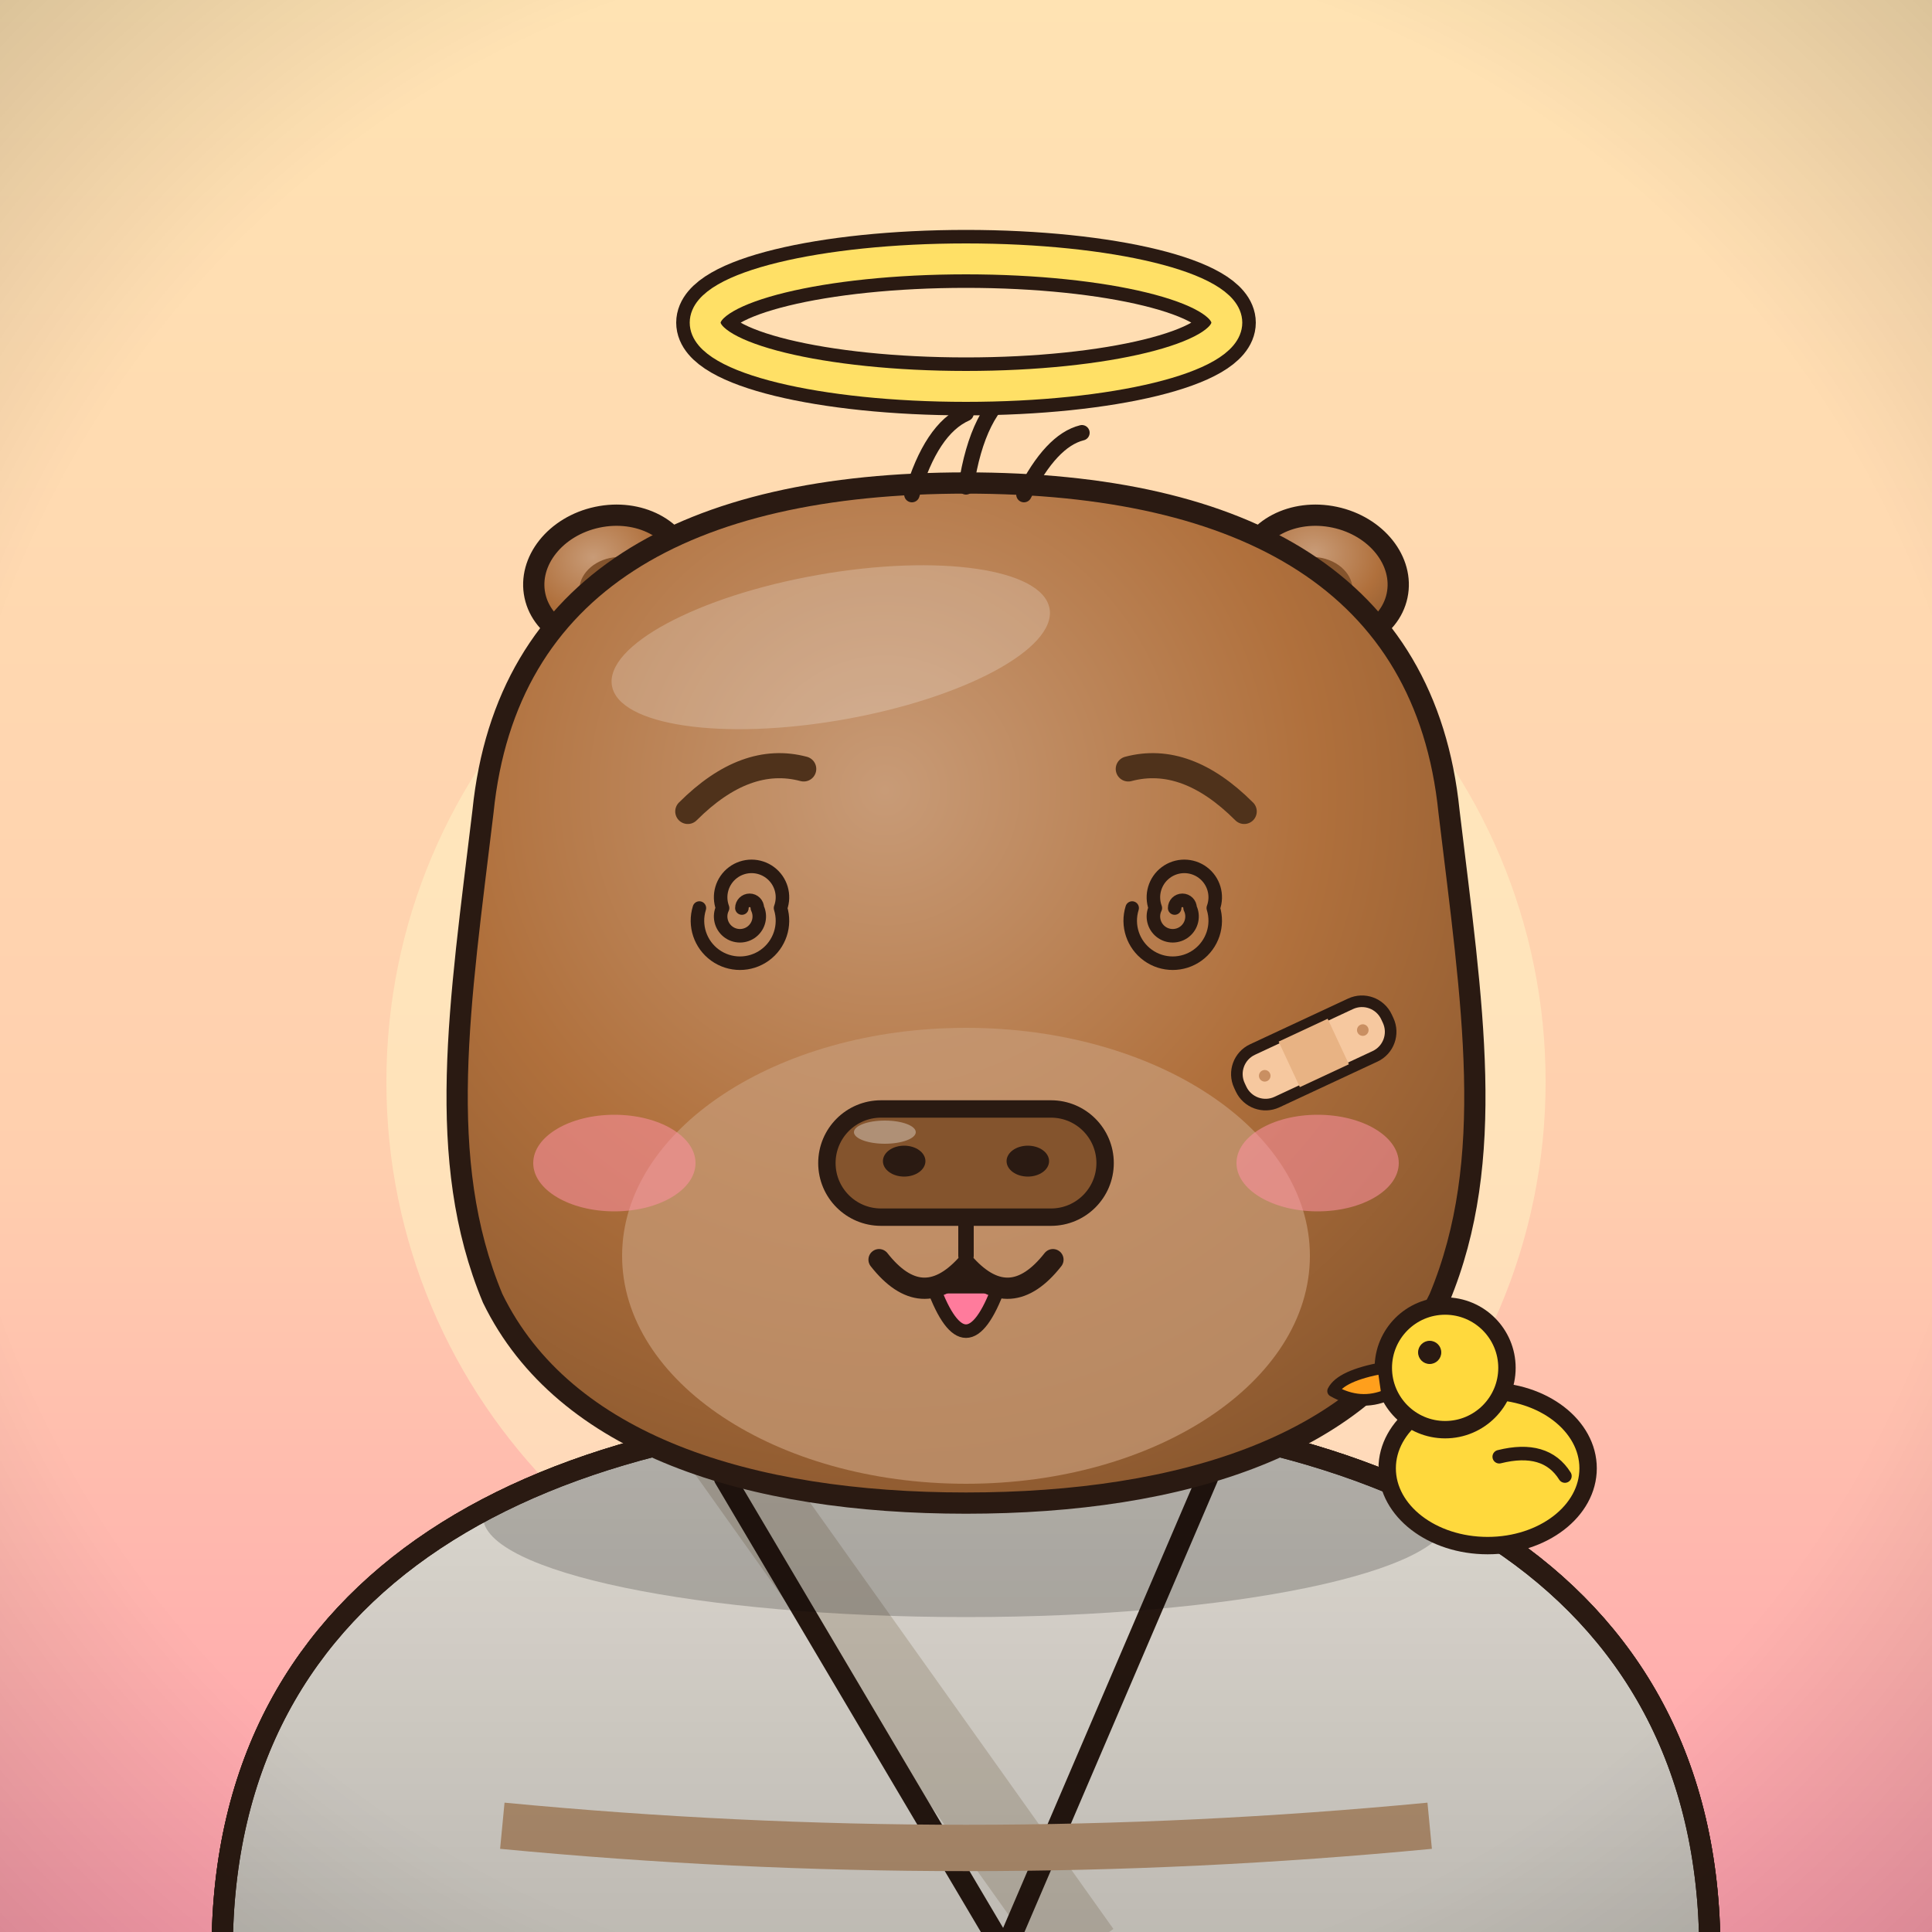
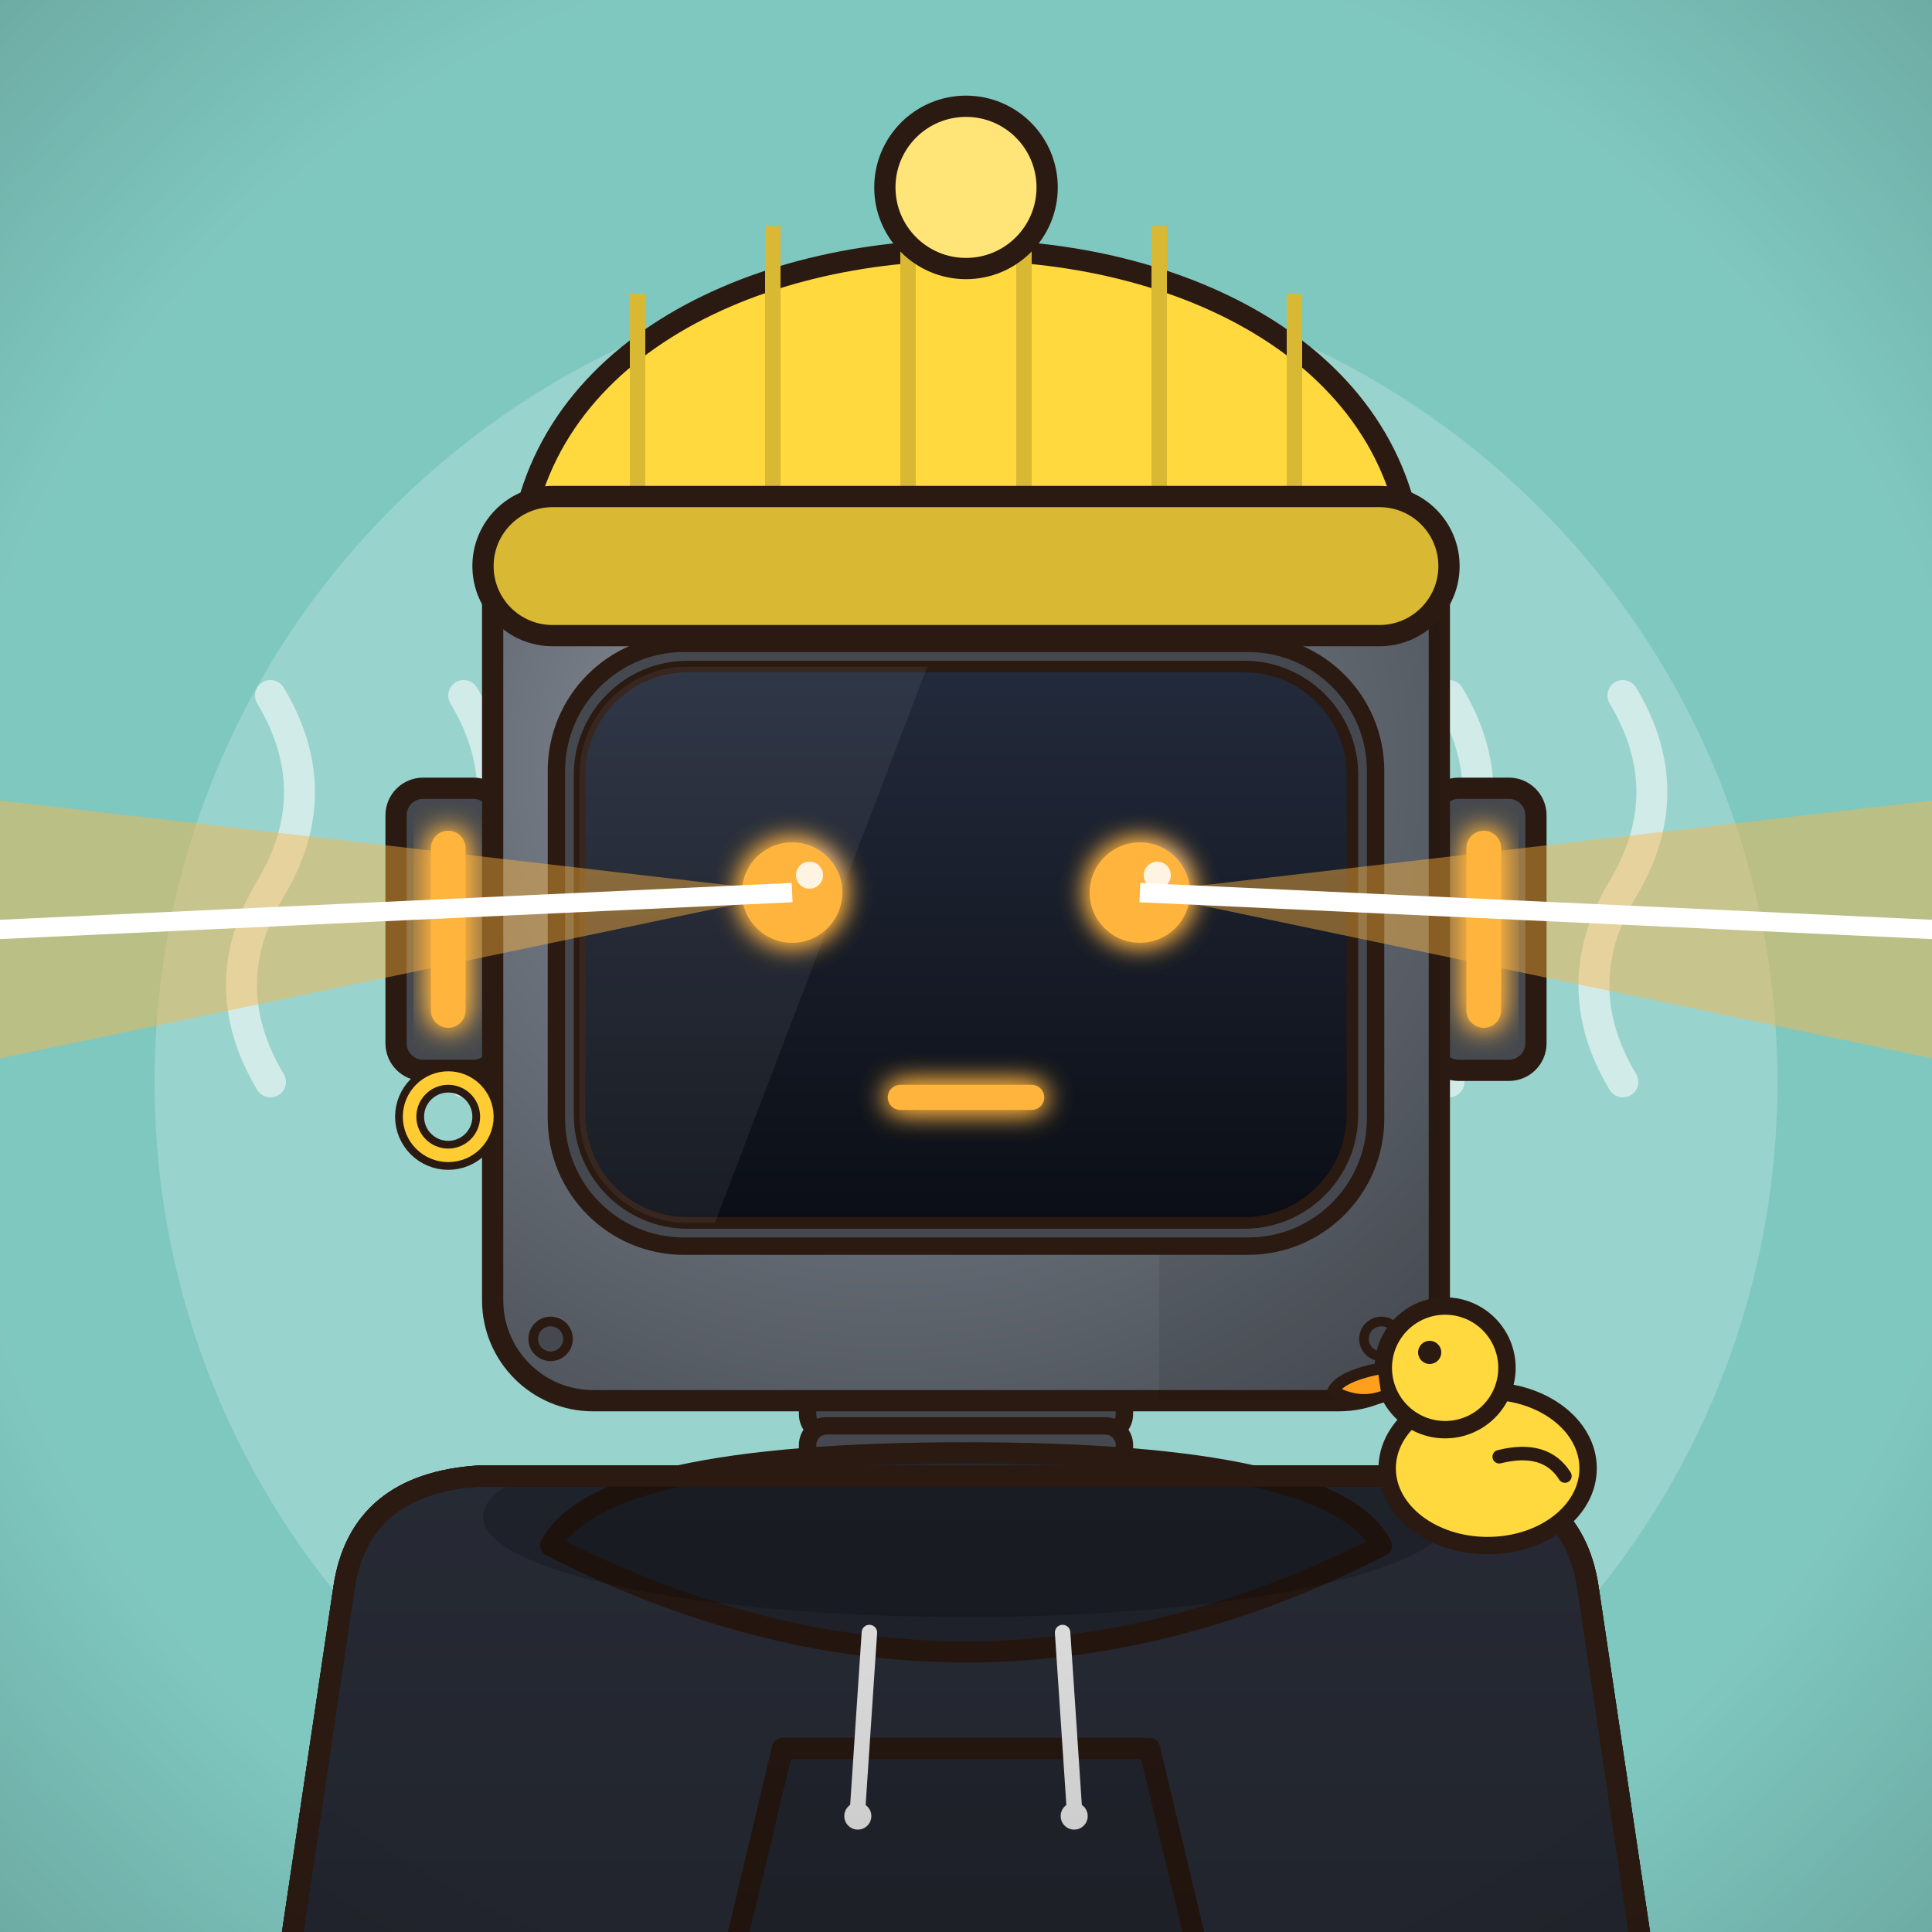
<svg xmlns="http://www.w3.org/2000/svg" viewBox="0 0 1000 1000" width="1000" height="1000">
  <defs>
    <clipPath id="bodyclip">
-       <path d="M115 1010 C115 815 280 730 500 730 C720 730 885 815 885 1010 Z" />
+       <path d="M150 1010 L178 822 Q186 768 248 764 L752 764 Q814 768 822 822 L850 1010 Z" />
    </clipPath>
    <radialGradient id="fs" cx=".42" cy=".3" r=".85">
-       <stop offset="0" stop-color="#c89b77" />
-       <stop offset=".5" stop-color="#b0703c" />
-       <stop offset="1" stop-color="#7f512b" />
+       <stop offset="0" stop-color="#979ba2" />
+       <stop offset=".5" stop-color="#6a707a" />
+       <stop offset="1" stop-color="#4c5158" />
    </radialGradient>
+     <filter id="led" x="-50%" y="-50%" width="200%" height="200%">
+       <feGaussianBlur stdDeviation="7" result="b" />
+       <feMerge>
+         <feMergeNode in="b" />
+         <feMergeNode in="b" />
+         <feMergeNode in="SourceGraphic" />
+       </feMerge>
+     </filter>
+     <linearGradient id="visor" x1="0" y1="0" x2="0" y2="1">
+       <stop offset="0" stop-color="#232a3b" />
+       <stop offset="1" stop-color="#0b0e15" />
+     </linearGradient>
+     <clipPath id="visorclip">
+       <rect x="300" y="345" width="400" height="288" rx="56" />
+     </clipPath>
+     <clipPath id="headclip">
+       <rect x="255" y="255" width="490" height="470" rx="52" />
+     </clipPath>
    <linearGradient id="bodyshade" x1="0" y1="0" x2="0" y2="1">
      <stop offset=".55" stop-color="#000" stop-opacity="0" />
      <stop offset="1" stop-color="#000" stop-opacity=".22" />
-     </linearGradient>
-     <linearGradient id="bgg" x1="0" y1="0" x2="0" y2="1">
-       <stop offset="0" stop-color="#ffe3b3" />
-       <stop offset=".6" stop-color="#ffcfae" />
-       <stop offset="1" stop-color="#ff9fae" />
    </linearGradient>
    <radialGradient id="vig" r=".75">
      <stop offset=".7" stop-color="#000" stop-opacity="0" />
      <stop offset="1" stop-color="#000" stop-opacity=".18" />
    </radialGradient>
  </defs>
-   <rect width="1000" height="1000" fill="#ffcfae" />
-   <rect width="1000" height="1000" fill="url(#bgg)" />
-   <circle cx="500" cy="560" r="300" fill="#fff3c4" opacity=".55" />
-   <path d="M115 1010 C115 815 280 730 500 730 C720 730 885 815 885 1010 Z" fill="url(#fs)" stroke="#2a1a12" stroke-width="11" stroke-linejoin="round" stroke-linecap="round" />
+   <rect width="1000" height="1000" fill="#7fc8c0" />
+   <path d="M140 560 q-30 -50 0 -100 q30 -50 0 -100" fill="none" stroke="#fff" stroke-width="16" stroke-linecap="round" opacity=".55" />
+   <path d="M840 560 q-30 -50 0 -100 q30 -50 0 -100" fill="none" stroke="#fff" stroke-width="16" stroke-linecap="round" opacity=".55" />
+   <path d="M240 560 q-30 -50 0 -100 q30 -50 0 -100" fill="none" stroke="#fff" stroke-width="16" stroke-linecap="round" opacity=".55" />
+   <path d="M750 560 q-30 -50 0 -100 q30 -50 0 -100" fill="none" stroke="#fff" stroke-width="16" stroke-linecap="round" opacity=".55" />
+   <circle cx="500" cy="560" r="420" fill="#fff" opacity=".2" />
+   <rect x="418" y="712" width="164" height="30" rx="10" fill="#45494f" stroke="#2a1a12" stroke-width="9" stroke-linejoin="round" stroke-linecap="round" />
+   <rect x="418" y="738" width="164" height="30" rx="10" fill="#45494f" stroke="#2a1a12" stroke-width="9" stroke-linejoin="round" stroke-linecap="round" />
+   <path d="M150 1010 L178 822 Q186 768 248 764 L752 764 Q814 768 822 822 L850 1010 Z" fill="url(#fs)" stroke="#2a1a12" stroke-width="11" stroke-linejoin="round" stroke-linecap="round" />
  <g clip-path="url(#bodyclip)">
-     <ellipse cx="500" cy="985" rx="230" ry="165" fill="#c89b77" opacity=".55" />
+     <rect x="590" y="760" width="400" height="300" fill="#000" opacity=".08" />
+     <path d="M300 800 L300 1010 M700 800 L700 1010" stroke="#45494f" stroke-width="6" opacity=".6" />
  </g>
+   <circle cx="235" cy="835" r="16" fill="#45494f" stroke="#2a1a12" stroke-width="6" stroke-linejoin="round" stroke-linecap="round" />
+   <circle cx="765" cy="835" r="16" fill="#45494f" stroke="#2a1a12" stroke-width="6" stroke-linejoin="round" stroke-linecap="round" />
+   <rect x="398" y="830" width="204" height="124" rx="22" fill="#d5d7da" stroke="#2a1a12" stroke-width="9" stroke-linejoin="round" stroke-linecap="round" />
+   <circle cx="448" cy="892" r="18" fill="#5ef2ff" stroke="#2a1a12" stroke-width="6" stroke-linejoin="round" stroke-linecap="round" />
+   <circle cx="500" cy="892" r="18" fill="#ffd93d" stroke="#2a1a12" stroke-width="6" stroke-linejoin="round" stroke-linecap="round" />
+   <circle cx="552" cy="892" r="18" fill="#6bcb77" stroke="#2a1a12" stroke-width="6" stroke-linejoin="round" stroke-linecap="round" />
  <g clip-path="url(#bodyclip)">
-     <rect width="1000" height="1000" fill="#f4efe6" />
-     <path d="M375 750 L560 1010" stroke="#d8cfc0" stroke-width="40" />
+     <rect width="1000" height="1000" fill="#2b2f3a" />
+     <path d="M380 1010 L405 905 L595 905 L620 1010" fill="#262933" stroke="#2a1a12" stroke-width="11" stroke-linejoin="round" stroke-linecap="round" />
  </g>
-   <path d="M115 1010 C115 815 280 730 500 730 C720 730 885 815 885 1010 Z" fill="none" stroke="#2a1a12" stroke-width="11" stroke-linejoin="round" stroke-linecap="round" />
-   <path d="M375 765 L520 1010 M625 765 L520 1010" fill="none" stroke="#2a1a12" stroke-width="11" stroke-linejoin="round" stroke-linecap="round" />
-   <path d="M260 945 Q500 968 740 945" stroke="#c9a27e" stroke-width="24" fill="none" />
+   <path d="M150 1010 L178 822 Q186 768 248 764 L752 764 Q814 768 822 822 L850 1010 Z" fill="none" stroke="#2a1a12" stroke-width="11" stroke-linejoin="round" stroke-linecap="round" />
+   <path d="M285 800 Q500 910 715 800 Q690 752 500 752 Q310 752 285 800 Z" fill="#232730" stroke="#2a1a12" stroke-width="11" stroke-linejoin="round" stroke-linecap="round" />
+   <path d="M450 845 L444 935 M550 845 L556 935" stroke="#fff" stroke-width="8" stroke-linecap="round" />
+   <circle cx="444" cy="940" r="7" fill="#fff" />
+   <circle cx="556" cy="940" r="7" fill="#fff" />
  <g clip-path="url(#bodyclip)">
    <rect width="1000" height="1000" fill="url(#bodyshade)" />
    <ellipse cx="500" cy="785" rx="250" ry="52" fill="#000" opacity=".2" />
  </g>
-   <path d="M115 1010 C115 815 280 730 500 730 C720 730 885 815 885 1010 Z" fill="none" stroke="#2a1a12" stroke-width="11" stroke-linejoin="round" stroke-linecap="round" />
-   <g transform="rotate(-12 316 300)">
-     <ellipse cx="316" cy="300" rx="40" ry="33" fill="url(#fs)" stroke="#2a1a12" stroke-width="11" stroke-linejoin="round" stroke-linecap="round" />
-     <ellipse cx="318" cy="304" rx="19" ry="15" fill="#84542d" />
+   <path d="M150 1010 L178 822 Q186 768 248 764 L752 764 Q814 768 822 822 L850 1010 Z" fill="none" stroke="#2a1a12" stroke-width="11" stroke-linejoin="round" stroke-linecap="round" />
+   <rect x="205" y="408" width="54" height="146" rx="14" fill="#45494f" stroke="#2a1a12" stroke-width="11" stroke-linejoin="round" stroke-linecap="round" />
+   <rect x="223" y="430" width="18" height="102" rx="9" fill="#ffb43d" filter="url(#led)" />
+   <rect x="741" y="408" width="54" height="146" rx="14" fill="#45494f" stroke="#2a1a12" stroke-width="11" stroke-linejoin="round" stroke-linecap="round" />
+   <rect x="759" y="430" width="18" height="102" rx="9" fill="#ffb43d" filter="url(#led)" />
+   <rect x="255" y="255" width="490" height="470" rx="52" fill="url(#fs)" stroke="#2a1a12" stroke-width="11" stroke-linejoin="round" stroke-linecap="round" />
+   <g clip-path="url(#headclip)">
+     <rect x="600" y="240" width="200" height="520" fill="#000" opacity=".08" />
+     <path d="M255 318 L745 318" stroke="#45494f" stroke-width="6" opacity=".7" />
  </g>
-   <g transform="rotate(12 684 300)">
-     <ellipse cx="684" cy="300" rx="40" ry="33" fill="url(#fs)" stroke="#2a1a12" stroke-width="11" stroke-linejoin="round" stroke-linecap="round" />
-     <ellipse cx="682" cy="304" rx="19" ry="15" fill="#84542d" />
+   <rect x="295" y="273" width="290" height="14" rx="7" fill="#fff" opacity=".45" />
+   <circle cx="285" cy="290" r="9" fill="#45494f" stroke="#2a1a12" stroke-width="5" stroke-linejoin="round" stroke-linecap="round" />
+   <circle cx="715" cy="290" r="9" fill="#45494f" stroke="#2a1a12" stroke-width="5" stroke-linejoin="round" stroke-linecap="round" />
+   <circle cx="285" cy="693" r="9" fill="#45494f" stroke="#2a1a12" stroke-width="5" stroke-linejoin="round" stroke-linecap="round" />
+   <circle cx="715" cy="693" r="9" fill="#45494f" stroke="#2a1a12" stroke-width="5" stroke-linejoin="round" stroke-linecap="round" />
+   <rect x="288" y="333" width="424" height="312" rx="66" fill="#45494f" stroke="#2a1a12" stroke-width="9" stroke-linejoin="round" stroke-linecap="round" />
+   <rect x="300" y="345" width="400" height="288" rx="56" fill="url(#visor)" stroke="#2a1a12" stroke-width="6" stroke-linejoin="round" stroke-linecap="round" />
+   <g clip-path="url(#visorclip)">
+     <path d="M300 345 L480 345 L370 633 L300 633 Z" fill="#fff" opacity=".06" />
  </g>
-   <path d="M500 250 C645 250 738 302 750 420 C762 520 775 600 745 672 C708 748 612 778 500 778 C388 778 292 748 255 672 C225 600 238 520 250 420 C262 302 355 250 500 250 Z" fill="url(#fs)" stroke="#2a1a12" stroke-width="11" stroke-linejoin="round" stroke-linecap="round" />
-   <path d="M472 256 q10 -34 28 -42 M500 252 q6 -40 26 -52 M530 256 q14 -28 30 -32" fill="none" stroke="#2a1a12" stroke-width="8" stroke-linejoin="round" stroke-linecap="round" />
-   <ellipse cx="430" cy="335" rx="115" ry="38" fill="#fff" opacity=".22" transform="rotate(-10 430 335)" />
-   <ellipse cx="500" cy="650" rx="178" ry="118" fill="#c89b77" opacity=".7" />
-   <ellipse cx="318" cy="602" rx="42" ry="25" fill="#ff8fa3" opacity=".55" />
-   <ellipse cx="682" cy="602" rx="42" ry="25" fill="#ff8fa3" opacity=".55" />
-   <rect x="428" y="574" width="144" height="56" rx="28" fill="#84542d" stroke="#2a1a12" stroke-width="9" stroke-linejoin="round" stroke-linecap="round" />
-   <ellipse cx="468" cy="601" rx="11" ry="8" fill="#2a1a12" />
-   <ellipse cx="532" cy="601" rx="11" ry="8" fill="#2a1a12" />
-   <ellipse cx="458" cy="586" rx="16" ry="6" fill="#fff" opacity=".35" />
-   <path d="M500 630 L500 650" stroke="#2a1a12" stroke-width="8" stroke-linejoin="round" stroke-linecap="round" />
-   <g transform="rotate(-25 680 545)">
-     <rect x="638" y="530" width="84" height="30" rx="14" fill="#f6c89f" stroke="#2a1a12" stroke-width="6" stroke-linejoin="round" stroke-linecap="round" />
-     <rect x="666" y="532" width="28" height="26" fill="#e8b384" />
-     <circle cx="652" cy="545" r="3" fill="#c98f62" />
-     <circle cx="708" cy="545" r="3" fill="#c98f62" />
+   <circle cx="232" cy="578" r="20" fill="none" stroke="#2a1a12" stroke-width="15" />
+   <circle cx="232" cy="578" r="20" fill="none" stroke="#ffcc33" stroke-width="7" />
+   <g filter="url(#led)">
+     <circle cx="410" cy="462" r="26" fill="#ffb43d" />
+     <circle cx="419" cy="453" r="7" fill="#fff" opacity=".85" />
+     <circle cx="590" cy="462" r="26" fill="#ffb43d" />
+     <circle cx="599" cy="453" r="7" fill="#fff" opacity=".85" />
+     <path d="M466 568 L534 568" stroke="#ffb43d" stroke-width="13" stroke-linecap="round" stroke-linejoin="round" fill="none" />
  </g>
-   <path d="M483 666 Q500 712 517 666 Z" fill="#ff7b9c" stroke="#2a1a12" stroke-width="7" stroke-linejoin="round" stroke-linecap="round" />
-   <path d="M455 652 Q477 680 500 655 Q523 680 545 652" fill="none" stroke="#2a1a12" stroke-width="11" stroke-linejoin="round" stroke-linecap="round" />
-   <path d="M356 420 Q386 390 416 398" fill="none" stroke="#4f321b" stroke-width="13" stroke-linecap="round" />
-   <path d="M584 398 Q614 390 644 420" fill="none" stroke="#4f321b" stroke-width="13" stroke-linecap="round" />
-   <path d="M388 470 m-4 0 a4 4 0 1 1 8 0 a10 10 0 1 1 -18 0 a16 16 0 1 1 30 0 a22 22 0 1 1 -42 0" fill="none" stroke="#2a1a12" stroke-width="7" stroke-linejoin="round" stroke-linecap="round" />
-   <path d="M612 470 m-4 0 a4 4 0 1 1 8 0 a10 10 0 1 1 -18 0 a16 16 0 1 1 30 0 a22 22 0 1 1 -42 0" fill="none" stroke="#2a1a12" stroke-width="7" stroke-linejoin="round" stroke-linecap="round" />
-   <g transform="translate(0 -28)">
-     <ellipse cx="500" cy="195" rx="135" ry="33" fill="none" stroke="#2a1a12" stroke-width="30" />
-     <ellipse cx="500" cy="195" rx="135" ry="33" fill="none" stroke="#ffe066" stroke-width="16" />
+   <path d="M410 462 L-20 552 L-20 412 Z M590 462 L1020 552 L1020 412 Z" fill="#ffb43d" opacity=".45" />
+   <path d="M410 462 L-20 482 M590 462 L1020 482" stroke="#fff" stroke-width="10" />
+   <g transform="translate(0 -88)">
+     <path d="M268 390 C268 160 732 160 732 390 Z" fill="#ffd93d" stroke="#2a1a12" stroke-width="11" stroke-linejoin="round" stroke-linecap="round" />
+     <path d="M330 240 L330 360 M400 205 L400 360 M470 192 L470 360 M530 192 L530 360 M600 205 L600 360 M670 240 L670 360" stroke="#d9b834" stroke-width="8" />
+     <rect x="250" y="345" width="500" height="72" rx="36" fill="#d9b834" stroke="#2a1a12" stroke-width="11" stroke-linejoin="round" stroke-linecap="round" />
+     <circle cx="500" cy="185" r="42" fill="#ffe477" stroke="#2a1a12" stroke-width="11" stroke-linejoin="round" stroke-linecap="round" />
  </g>
  <ellipse cx="770" cy="760" rx="52" ry="40" fill="#ffd93d" stroke="#2a1a12" stroke-width="9" stroke-linejoin="round" stroke-linecap="round" />
  <circle cx="748" cy="708" r="32" fill="#ffd93d" stroke="#2a1a12" stroke-width="9" stroke-linejoin="round" stroke-linecap="round" />
  <path d="M716 708 q-22 4 -26 12 q14 8 28 2 Z" fill="#ff9f1c" stroke="#2a1a12" stroke-width="6" stroke-linejoin="round" stroke-linecap="round" />
  <circle cx="740" cy="700" r="6" fill="#2a1a12" />
  <path d="M776 754 q24 -6 34 10" fill="none" stroke="#2a1a12" stroke-width="7" stroke-linejoin="round" stroke-linecap="round" />
  <rect width="1000" height="1000" fill="url(#vig)" />
</svg>
